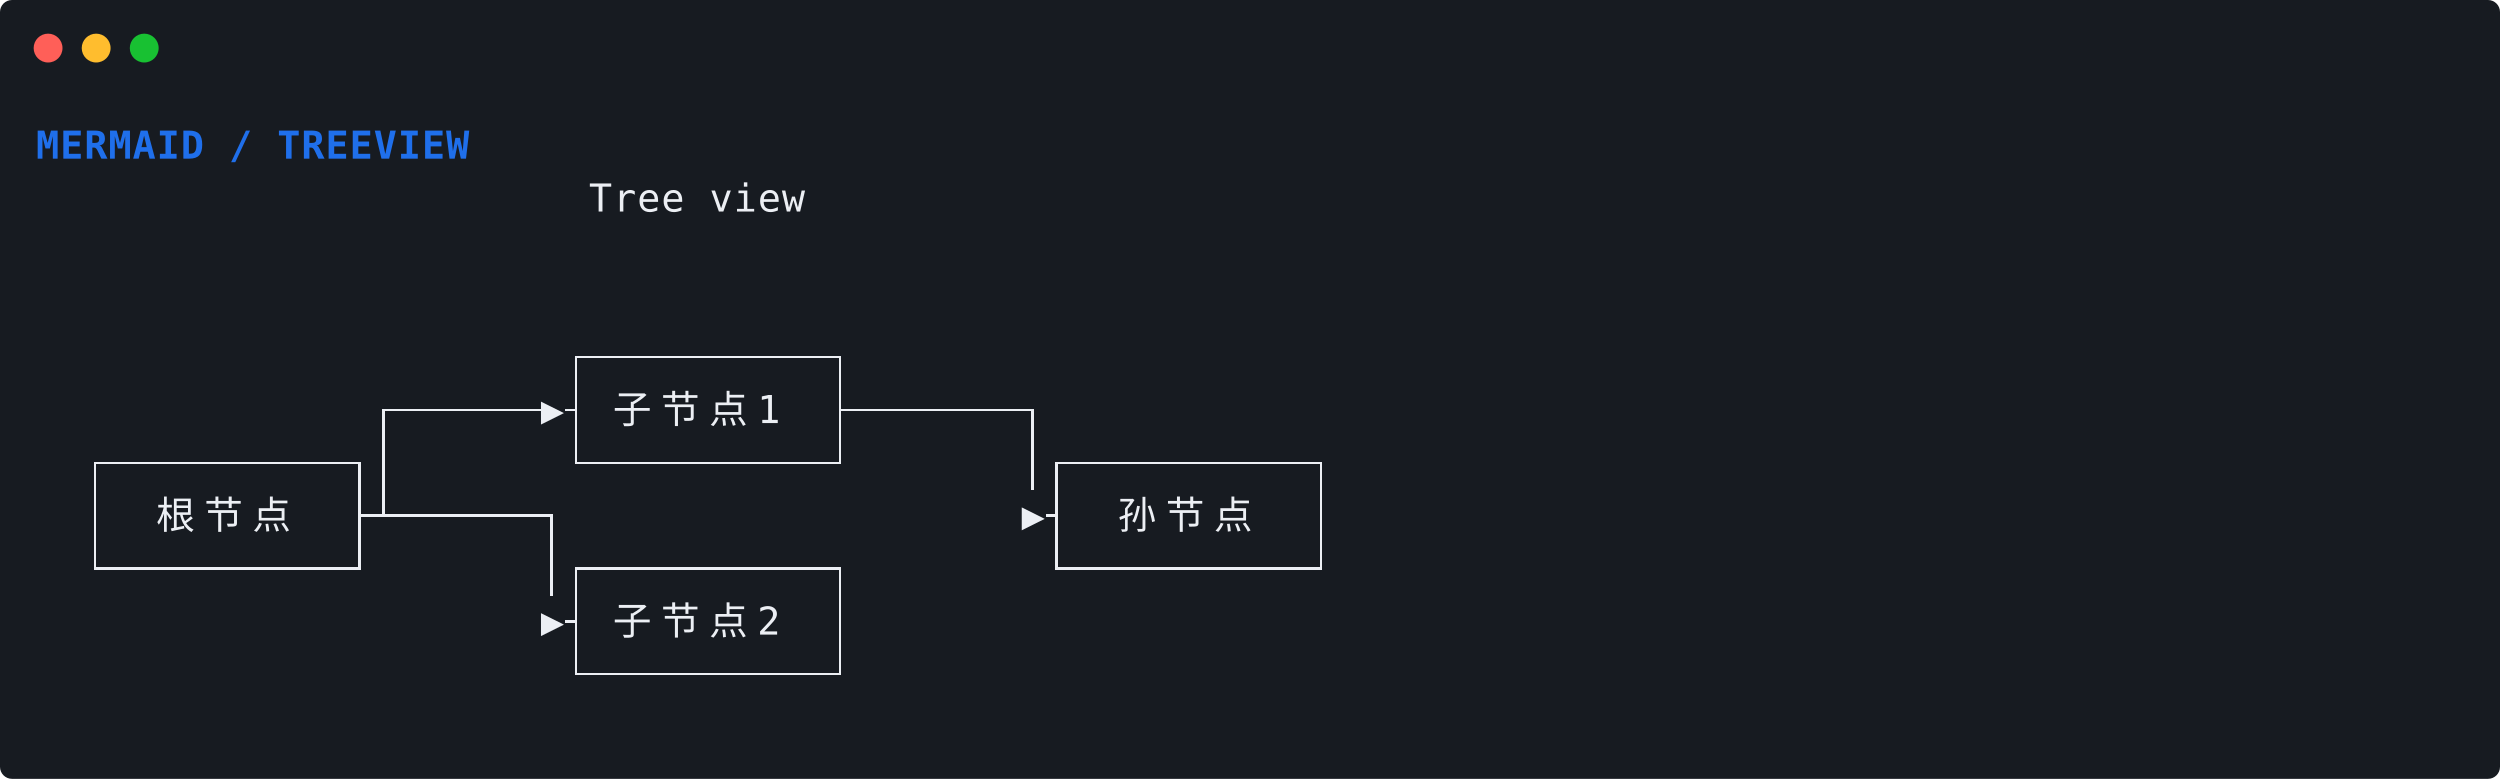
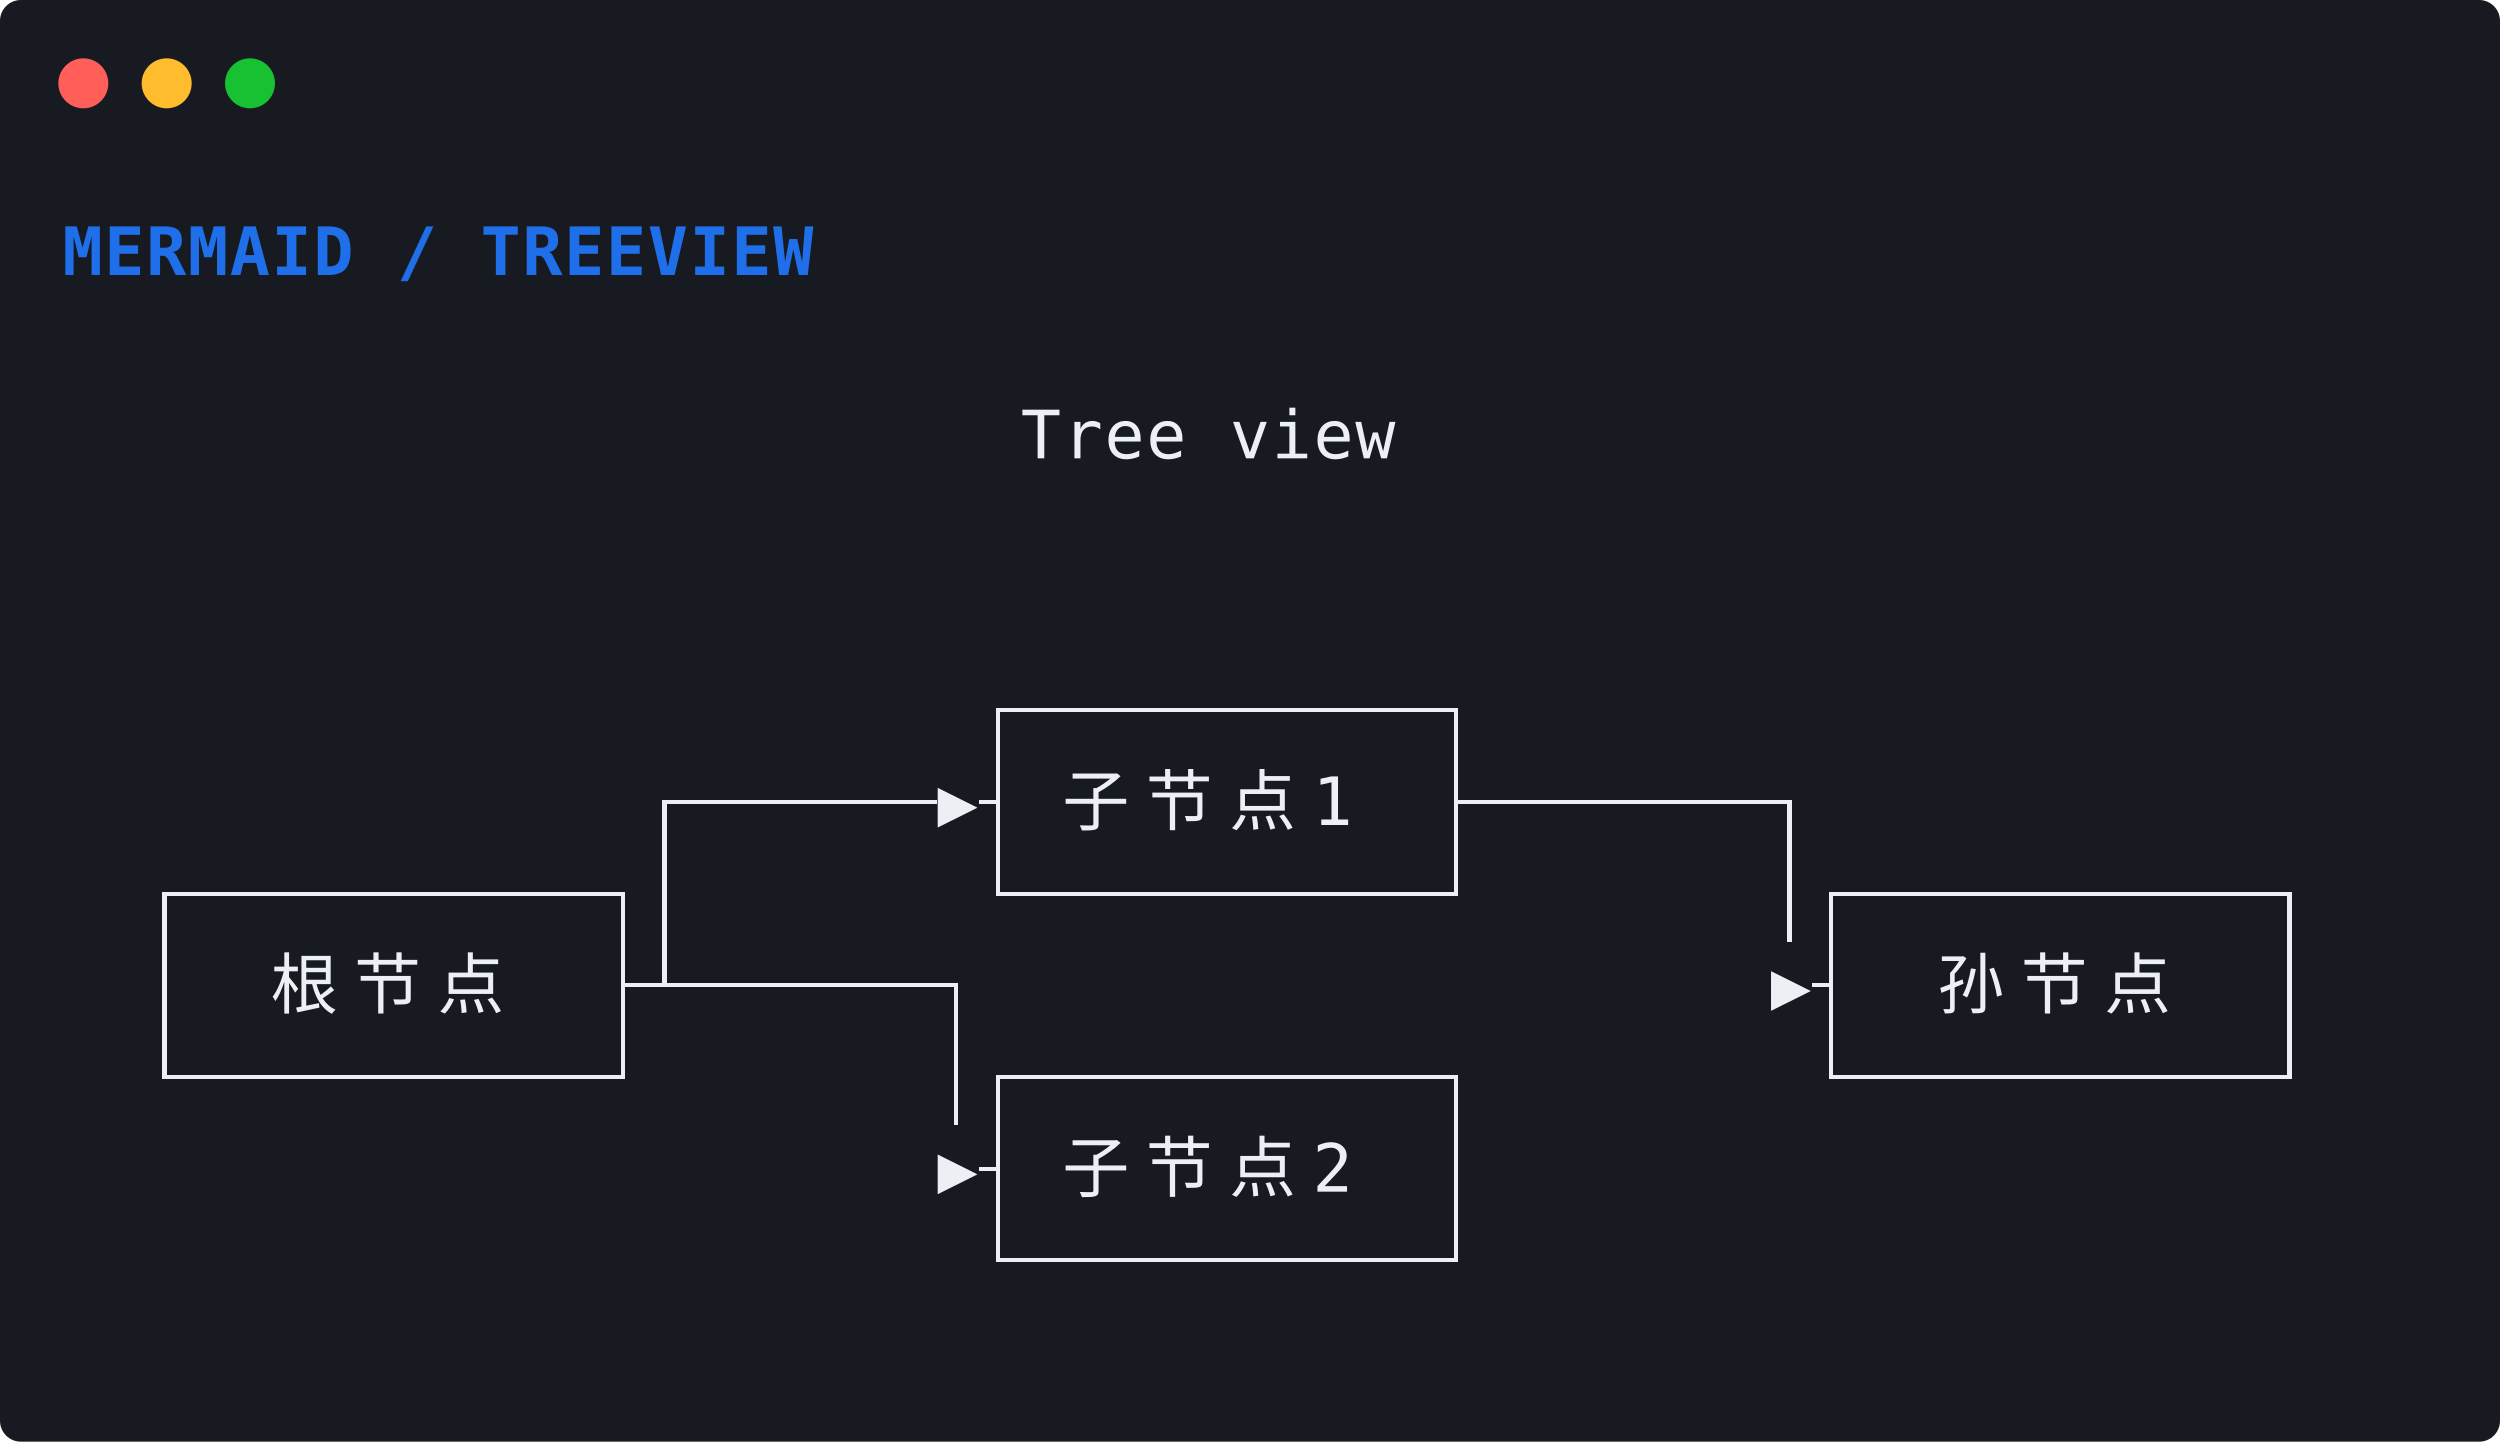
- <svg xmlns="http://www.w3.org/2000/svg" width="1040" height="324" viewBox="0 0 1040 324">
-   <rect width="1040" height="324" rx="5" fill="#171b21" />
+ <svg xmlns="http://www.w3.org/2000/svg" width="600" height="346" viewBox="0 0 600 346">
+   <rect width="600" height="346" rx="5" fill="#171b21" />
  <circle cx="20" cy="20" r="6" fill="#ff5f58" />
  <circle cx="40" cy="20" r="6" fill="#ffbd2e" />
  <circle cx="60" cy="20" r="6" fill="#18c132" />
-   <svg x="15" y="50" width="1000" height="264" viewBox="0 0 1000 264" overflow="hidden">
+   <svg x="15" y="50" width="560" height="286" viewBox="0 0 560 286" overflow="hidden">
    <style>.s0{fill:#1f6feb;font-weight:700}text{white-space:pre;font-kerning:none;font-variant-ligatures:none;font-synthesis:none;font-optical-sizing:none;-webkit-font-smoothing:antialiased;text-rendering:optimizeLegibility;text-decoration-skip-ink:none;text-decoration-thickness:1px;text-underline-offset:2px;letter-spacing:0.4px}</style>
    <g font-family="'JetBrains Mono','Fira Code','SF Mono',Menlo,Consolas,'DejaVu Sans Mono','Liberation Mono','Symbols Nerd Font Mono','Symbols Nerd Font','Powerline Symbols','Apple Symbols','Segoe UI Symbol','Noto Sans Symbols 2','Noto Sans Symbols','Apple Color Emoji','Segoe UI Emoji','Noto Color Emoji',monospace" font-size="16" fill="#eceff4" shape-rendering="crispEdges">
      <defs>
        <g id="c">
          <rect width="10" height="22" fill="#6a737d" />
        </g>
      </defs>
      <g class="r">
        <g transform="translate(0 0)">
          <g transform="translate(0 0)">
            <text y="16" class="s0">MERMAID / TREEVIEW</text>
          </g>
-           <g transform="translate(0 22)">
+           <g transform="translate(0 44)">
            <text x="230" y="16">Tree view</text>
          </g>
-           <g transform="translate(0 88)">
+           <g transform="translate(0 110)">
            <path d="M224 10h6v1H224M224 10h1v12H224M230 10h100v1H230M330 10h5v1H330M334 10h1v12H334" />
          </g>
-           <g transform="translate(0 110)">
+           <g transform="translate(0 132)">
            <path d="M144 10h6v1H144M144 10h1v12H144M150 10h60v1H150M220 10h5v1H220M224 0h1v22H224M334 10h6v1H334M334 0h1v22H334M340 10h70v1H340M410 10h5v1H410M414 10h1v12H414" />
            <text x="210" y="16">▶</text>
            <text x="240" y="16">子</text>
            <text x="260" y="16">节</text>
            <text x="280" y="16">点</text>
            <text x="300" y="16">1</text>
          </g>
-           <g transform="translate(0 132)">
+           <g transform="translate(0 154)">
            <path d="M24 10h6v1H24M24 10h1v12H24M30 10h100v1H30M130 10h5v1H130M134 10h1v12H134M144 0h1v22H144M224 10h6v1H224M224 0h1v11H224M230 10h100v1H230M330 10h5v1H330M334 0h1v11H334M414 0h1v22H414M424 10h6v1H424M424 10h1v12H424M430 10h100v1H430M530 10h5v1H530M534 10h1v12H534" />
          </g>
-           <g transform="translate(0 154)">
+           <g transform="translate(0 176)">
            <path d="M24 0h1v22H24M134 10h6v1H134M134 0h1v22H134M140 10h10v1H140M144 0h1v11H144M150 10h60v1H150M210 10h5v1H210M214 10h1v12H214M420 10h5v1H420M424 0h1v22H424M534 0h1v22H534" />
            <text x="50" y="16">根</text>
            <text x="70" y="16">节</text>
            <text x="90" y="16">点</text>
            <text x="410" y="16">▶</text>
            <text x="450" y="16">孙</text>
            <text x="470" y="16">节</text>
            <text x="490" y="16">点</text>
          </g>
-           <g transform="translate(0 176)">
+           <g transform="translate(0 198)">
            <path d="M24 10h6v1H24M24 0h1v11H24M30 10h100v1H30M130 10h5v1H130M134 0h1v11H134M214 0h1v22H214M224 10h6v1H224M224 10h1v12H224M230 10h100v1H230M330 10h5v1H330M334 10h1v12H334M424 10h6v1H424M424 0h1v11H424M430 10h100v1H430M530 10h5v1H530M534 0h1v11H534" />
          </g>
-           <g transform="translate(0 198)">
+           <g transform="translate(0 220)">
            <path d="M220 10h5v1H220M224 0h1v22H224M334 0h1v22H334" />
            <text x="210" y="16">▶</text>
            <text x="240" y="16">子</text>
            <text x="260" y="16">节</text>
            <text x="280" y="16">点</text>
            <text x="300" y="16">2</text>
          </g>
-           <g transform="translate(0 220)">
+           <g transform="translate(0 242)">
            <path d="M224 10h6v1H224M224 0h1v11H224M230 10h100v1H230M330 10h5v1H330M334 0h1v11H334" />
          </g>
        </g>
      </g>
    </g>
  </svg>
</svg>
